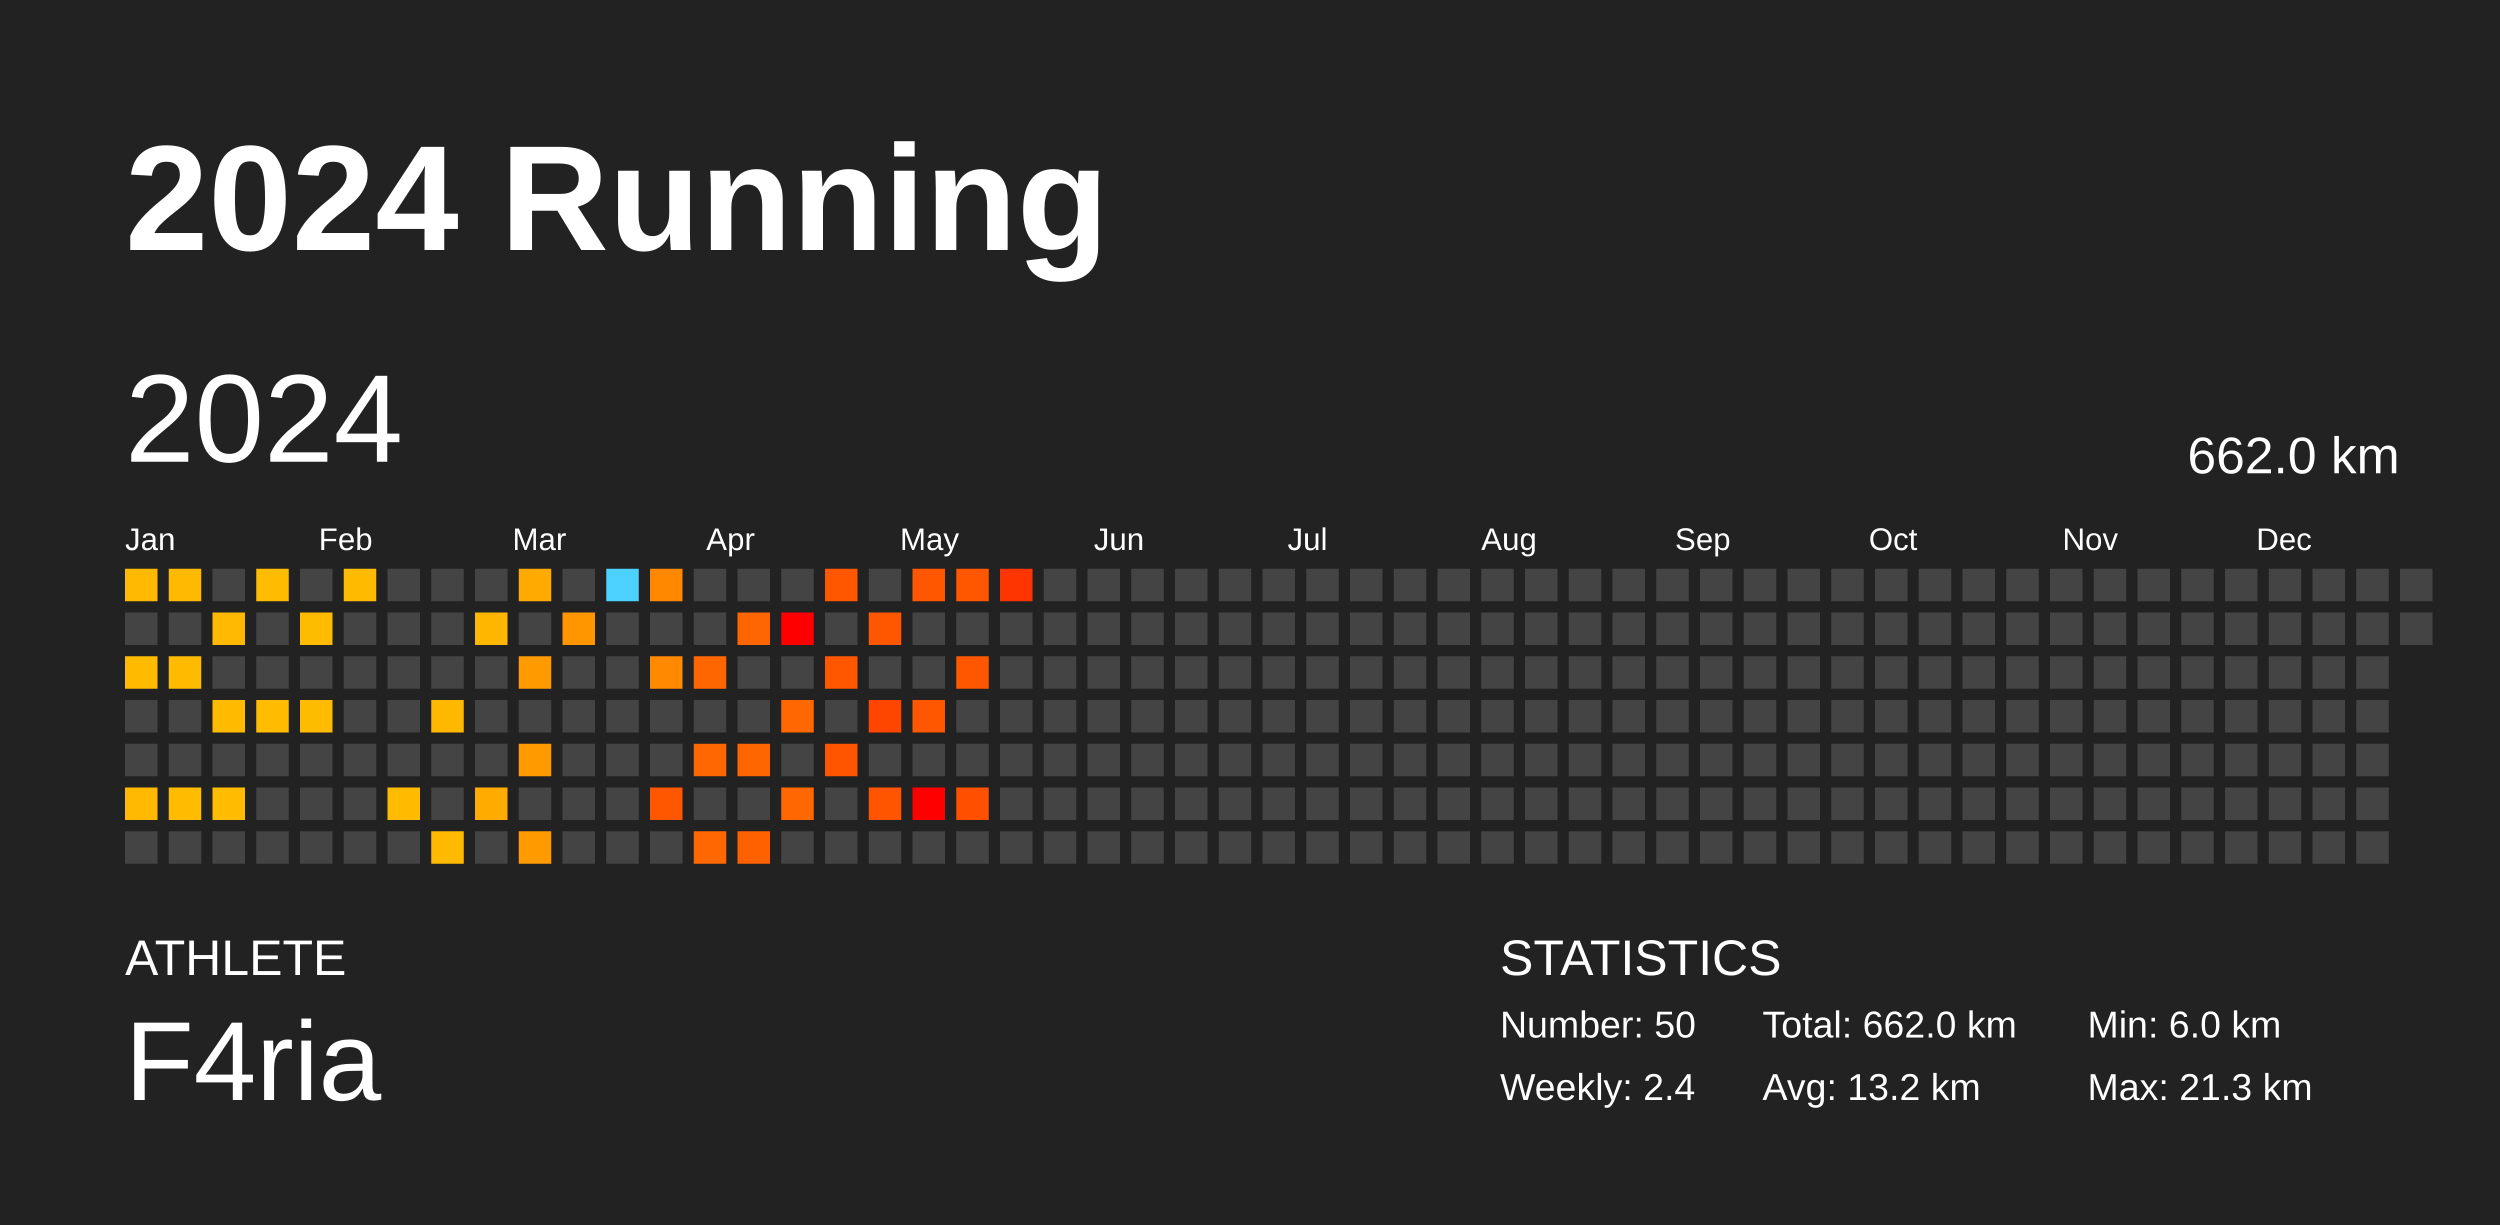
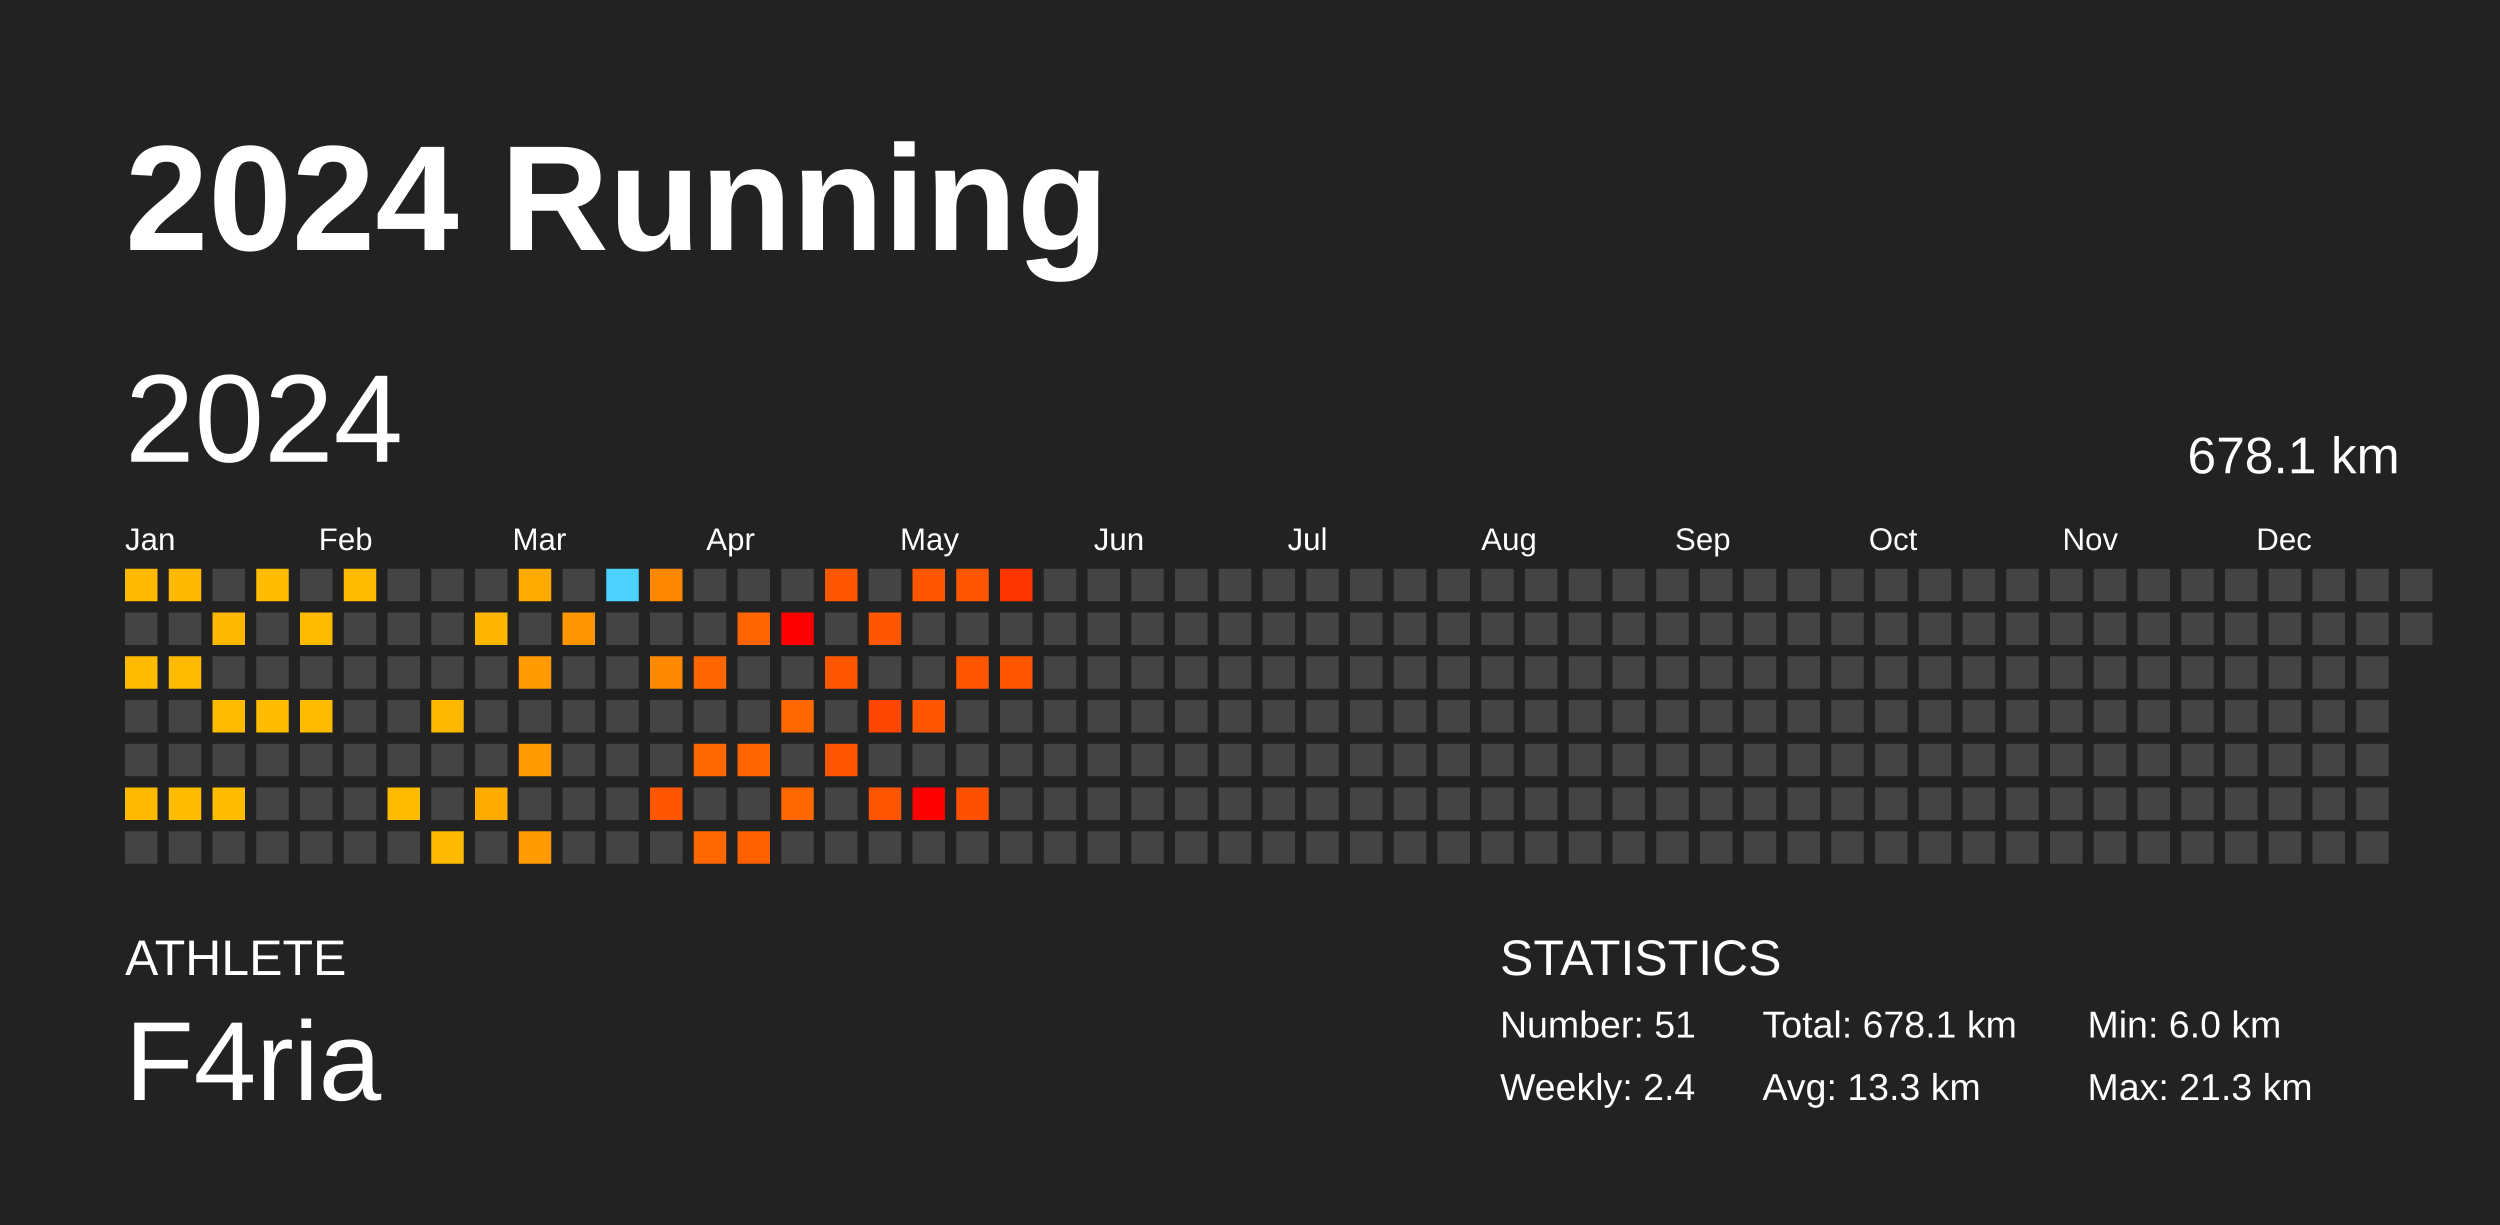
<svg xmlns="http://www.w3.org/2000/svg" baseProfile="full" height="98mm" version="1.1" viewBox="0,0,200,98" width="200mm">
  <defs />
  <rect fill="#222222" height="98" width="200" x="0" y="0" />
  <text fill="#FFFFFF" style="font-size:12px; font-family:Arial; font-weight:bold;" x="10" y="20">2024 Running</text>
  <text fill="#FFFFFF" style="font-size:4px; font-family:Arial" x="10" y="78">ATHLETE</text>
  <text fill="#FFFFFF" style="font-size:9px; font-family:Arial" x="10" y="88">F4ria</text>
  <text fill="#FFFFFF" style="font-size:4px; font-family:Arial" x="120" y="78">STATISTICS</text>
-   <text fill="#FFFFFF" style="font-size:3px; font-family:Arial" x="120" y="83">Number: 50</text>
+   <text fill="#FFFFFF" style="font-size:3px; font-family:Arial" x="120" y="83">Number: 51</text>
  <text fill="#FFFFFF" style="font-size:3px; font-family:Arial" x="120" y="88">Weekly: 2.4</text>
-   <text fill="#FFFFFF" style="font-size:3px; font-family:Arial" x="141" y="83">Total: 662.0 km</text>
-   <text fill="#FFFFFF" style="font-size:3px; font-family:Arial" x="141" y="88">Avg: 13.2 km</text>
+   <text fill="#FFFFFF" style="font-size:3px; font-family:Arial" x="141" y="83">Total: 678.1 km</text>
+   <text fill="#FFFFFF" style="font-size:3px; font-family:Arial" x="141" y="88">Avg: 13.3 km</text>
  <text fill="#FFFFFF" style="font-size:3px; font-family:Arial" x="167" y="83">Min: 6.0 km</text>
  <text fill="#FFFFFF" style="font-size:3px; font-family:Arial" x="167" y="88">Max: 21.3 km</text>
  <text dominant-baseline="hanging" fill="#FFFFFF" style="font-size:10.0px; font-family:Arial;" x="10" y="30">2024</text>
-   <text dominant-baseline="hanging" fill="#FFFFFF" style="font-size:4.125px; font-family:Arial;" x="175" y="35">662.0 km</text>
+   <text dominant-baseline="hanging" fill="#FFFFFF" style="font-size:4.125px; font-family:Arial;" x="175" y="35">678.1 km</text>
  <text fill="#FFFFFF" style="font-size:2.5px; font-family:Arial" x="10.0" y="44">Jan</text>
  <text fill="#FFFFFF" style="font-size:2.5px; font-family:Arial" x="25.5" y="44">Feb</text>
  <text fill="#FFFFFF" style="font-size:2.5px; font-family:Arial" x="41.0" y="44">Mar</text>
  <text fill="#FFFFFF" style="font-size:2.5px; font-family:Arial" x="56.5" y="44">Apr</text>
  <text fill="#FFFFFF" style="font-size:2.5px; font-family:Arial" x="72.0" y="44">May</text>
  <text fill="#FFFFFF" style="font-size:2.5px; font-family:Arial" x="87.5" y="44">Jun</text>
  <text fill="#FFFFFF" style="font-size:2.5px; font-family:Arial" x="103.0" y="44">Jul</text>
  <text fill="#FFFFFF" style="font-size:2.5px; font-family:Arial" x="118.5" y="44">Aug</text>
  <text fill="#FFFFFF" style="font-size:2.5px; font-family:Arial" x="134.0" y="44">Sep</text>
  <text fill="#FFFFFF" style="font-size:2.5px; font-family:Arial" x="149.5" y="44">Oct</text>
  <text fill="#FFFFFF" style="font-size:2.5px; font-family:Arial" x="165.0" y="44">Nov</text>
  <text fill="#FFFFFF" style="font-size:2.5px; font-family:Arial" x="180.5" y="44">Dec</text>
  <rect fill="#ffba00" height="2.6" width="2.6" x="10.0" y="45.5" />
  <rect fill="#444444" height="2.6" width="2.6" x="10.0" y="49.0" />
  <rect fill="#ffbb00" height="2.6" width="2.6" x="10.0" y="52.5" />
  <rect fill="#444444" height="2.6" width="2.6" x="10.0" y="56.0" />
  <rect fill="#444444" height="2.6" width="2.6" x="10.0" y="59.5" />
  <rect fill="#ffba00" height="2.6" width="2.6" x="10.0" y="63.0" />
  <rect fill="#444444" height="2.6" width="2.6" x="10.0" y="66.5" />
  <rect fill="#ffb900" height="2.6" width="2.6" x="13.5" y="45.5" />
  <rect fill="#444444" height="2.6" width="2.6" x="13.5" y="49.0" />
  <rect fill="#ffbb00" height="2.6" width="2.6" x="13.5" y="52.5" />
  <rect fill="#444444" height="2.6" width="2.6" x="13.5" y="56.0" />
  <rect fill="#444444" height="2.6" width="2.6" x="13.5" y="59.5" />
  <rect fill="#ffbc00" height="2.6" width="2.6" x="13.5" y="63.0" />
  <rect fill="#444444" height="2.6" width="2.6" x="13.5" y="66.5" />
  <rect fill="#444444" height="2.6" width="2.6" x="17.0" y="45.5" />
  <rect fill="#ffb900" height="2.6" width="2.6" x="17.0" y="49.0" />
  <rect fill="#444444" height="2.6" width="2.6" x="17.0" y="52.5" />
  <rect fill="#ffbb00" height="2.6" width="2.6" x="17.0" y="56.0" />
  <rect fill="#444444" height="2.6" width="2.6" x="17.0" y="59.5" />
  <rect fill="#ffbc00" height="2.6" width="2.6" x="17.0" y="63.0" />
  <rect fill="#444444" height="2.6" width="2.6" x="17.0" y="66.5" />
  <rect fill="#ffbc00" height="2.6" width="2.6" x="20.5" y="45.5" />
  <rect fill="#444444" height="2.6" width="2.6" x="20.5" y="49.0" />
  <rect fill="#444444" height="2.6" width="2.6" x="20.5" y="52.5" />
  <rect fill="#ffbc00" height="2.6" width="2.6" x="20.5" y="56.0" />
  <rect fill="#444444" height="2.6" width="2.6" x="20.5" y="59.5" />
  <rect fill="#444444" height="2.6" width="2.6" x="20.5" y="63.0" />
  <rect fill="#444444" height="2.6" width="2.6" x="20.5" y="66.5" />
  <rect fill="#444444" height="2.6" width="2.6" x="24.0" y="45.5" />
  <rect fill="#ffbb00" height="2.6" width="2.6" x="24.0" y="49.0" />
  <rect fill="#444444" height="2.6" width="2.6" x="24.0" y="52.5" />
  <rect fill="#ffbb00" height="2.6" width="2.6" x="24.0" y="56.0" />
  <rect fill="#444444" height="2.6" width="2.6" x="24.0" y="59.5" />
  <rect fill="#444444" height="2.6" width="2.6" x="24.0" y="63.0" />
  <rect fill="#444444" height="2.6" width="2.6" x="24.0" y="66.5" />
  <rect fill="#ffbb00" height="2.6" width="2.6" x="27.5" y="45.5" />
  <rect fill="#444444" height="2.6" width="2.6" x="27.5" y="49.0" />
  <rect fill="#444444" height="2.6" width="2.6" x="27.5" y="52.5" />
  <rect fill="#444444" height="2.6" width="2.6" x="27.5" y="56.0" />
  <rect fill="#444444" height="2.6" width="2.6" x="27.5" y="59.5" />
  <rect fill="#444444" height="2.6" width="2.6" x="27.5" y="63.0" />
  <rect fill="#444444" height="2.6" width="2.6" x="27.5" y="66.5" />
  <rect fill="#444444" height="2.6" width="2.6" x="31.0" y="45.5" />
  <rect fill="#444444" height="2.6" width="2.6" x="31.0" y="49.0" />
  <rect fill="#444444" height="2.6" width="2.6" x="31.0" y="52.5" />
  <rect fill="#444444" height="2.6" width="2.6" x="31.0" y="56.0" />
  <rect fill="#444444" height="2.6" width="2.6" x="31.0" y="59.5" />
  <rect fill="#ffbb00" height="2.6" width="2.6" x="31.0" y="63.0" />
  <rect fill="#444444" height="2.6" width="2.6" x="31.0" y="66.5" />
  <rect fill="#444444" height="2.6" width="2.6" x="34.5" y="45.5" />
  <rect fill="#444444" height="2.6" width="2.6" x="34.5" y="49.0" />
  <rect fill="#444444" height="2.6" width="2.6" x="34.5" y="52.5" />
  <rect fill="#ffb800" height="2.6" width="2.6" x="34.5" y="56.0" />
  <rect fill="#444444" height="2.6" width="2.6" x="34.5" y="59.5" />
  <rect fill="#444444" height="2.6" width="2.6" x="34.5" y="63.0" />
  <rect fill="#ffba00" height="2.6" width="2.6" x="34.5" y="66.5" />
  <rect fill="#444444" height="2.6" width="2.6" x="38.0" y="45.5" />
  <rect fill="#ffb600" height="2.6" width="2.6" x="38.0" y="49.0" />
  <rect fill="#444444" height="2.6" width="2.6" x="38.0" y="52.5" />
  <rect fill="#444444" height="2.6" width="2.6" x="38.0" y="56.0" />
  <rect fill="#444444" height="2.6" width="2.6" x="38.0" y="59.5" />
  <rect fill="#ffab00" height="2.6" width="2.6" x="38.0" y="63.0" />
  <rect fill="#444444" height="2.6" width="2.6" x="38.0" y="66.5" />
  <rect fill="#ffaa00" height="2.6" width="2.6" x="41.5" y="45.5" />
  <rect fill="#444444" height="2.6" width="2.6" x="41.5" y="49.0" />
  <rect fill="#ff9b00" height="2.6" width="2.6" x="41.5" y="52.5" />
  <rect fill="#444444" height="2.6" width="2.6" x="41.5" y="56.0" />
  <rect fill="#ff9a00" height="2.6" width="2.6" x="41.5" y="59.5" />
  <rect fill="#444444" height="2.6" width="2.6" x="41.5" y="63.0" />
  <rect fill="#ff9b00" height="2.6" width="2.6" x="41.5" y="66.5" />
  <rect fill="#444444" height="2.6" width="2.6" x="45.0" y="45.5" />
  <rect fill="#ff9600" height="2.6" width="2.6" x="45.0" y="49.0" />
  <rect fill="#444444" height="2.6" width="2.6" x="45.0" y="52.5" />
  <rect fill="#444444" height="2.6" width="2.6" x="45.0" y="56.0" />
  <rect fill="#444444" height="2.6" width="2.6" x="45.0" y="59.5" />
  <rect fill="#444444" height="2.6" width="2.6" x="45.0" y="63.0" />
  <rect fill="#444444" height="2.6" width="2.6" x="45.0" y="66.5" />
  <rect fill="#4dd2ff" height="2.6" width="2.6" x="48.5" y="45.5" />
  <rect fill="#444444" height="2.6" width="2.6" x="48.5" y="49.0" />
  <rect fill="#444444" height="2.6" width="2.6" x="48.5" y="52.5" />
  <rect fill="#444444" height="2.6" width="2.6" x="48.5" y="56.0" />
  <rect fill="#444444" height="2.6" width="2.6" x="48.5" y="59.5" />
  <rect fill="#444444" height="2.6" width="2.6" x="48.5" y="63.0" />
  <rect fill="#444444" height="2.6" width="2.6" x="48.5" y="66.5" />
  <rect fill="#ff8800" height="2.6" width="2.6" x="52.0" y="45.5" />
  <rect fill="#444444" height="2.6" width="2.6" x="52.0" y="49.0" />
  <rect fill="#ff8900" height="2.6" width="2.6" x="52.0" y="52.5" />
  <rect fill="#444444" height="2.6" width="2.6" x="52.0" y="56.0" />
  <rect fill="#444444" height="2.6" width="2.6" x="52.0" y="59.5" />
  <rect fill="#ff5700" height="2.6" width="2.6" x="52.0" y="63.0" />
  <rect fill="#444444" height="2.6" width="2.6" x="52.0" y="66.5" />
  <rect fill="#444444" height="2.6" width="2.6" x="55.5" y="45.5" />
  <rect fill="#444444" height="2.6" width="2.6" x="55.5" y="49.0" />
  <rect fill="#ff6600" height="2.6" width="2.6" x="55.5" y="52.5" />
  <rect fill="#444444" height="2.6" width="2.6" x="55.5" y="56.0" />
  <rect fill="#ff6800" height="2.6" width="2.6" x="55.5" y="59.5" />
  <rect fill="#444444" height="2.6" width="2.6" x="55.5" y="63.0" />
  <rect fill="#ff6700" height="2.6" width="2.6" x="55.5" y="66.5" />
  <rect fill="#444444" height="2.6" width="2.6" x="59.0" y="45.5" />
  <rect fill="#ff6500" height="2.6" width="2.6" x="59.0" y="49.0" />
  <rect fill="#444444" height="2.6" width="2.6" x="59.0" y="52.5" />
  <rect fill="#444444" height="2.6" width="2.6" x="59.0" y="56.0" />
  <rect fill="#ff6600" height="2.6" width="2.6" x="59.0" y="59.5" />
  <rect fill="#444444" height="2.6" width="2.6" x="59.0" y="63.0" />
  <rect fill="#ff6000" height="2.6" width="2.6" x="59.0" y="66.5" />
  <rect fill="#444444" height="2.6" width="2.6" x="62.5" y="45.5" />
  <rect fill="red" height="2.6" width="2.6" x="62.5" y="49.0" />
  <rect fill="#444444" height="2.6" width="2.6" x="62.5" y="52.5" />
  <rect fill="#ff6700" height="2.6" width="2.6" x="62.5" y="56.0" />
  <rect fill="#444444" height="2.6" width="2.6" x="62.5" y="59.5" />
  <rect fill="#ff6700" height="2.6" width="2.6" x="62.5" y="63.0" />
  <rect fill="#444444" height="2.6" width="2.6" x="62.5" y="66.5" />
  <rect fill="#ff5700" height="2.6" width="2.6" x="66.0" y="45.5" />
  <rect fill="#444444" height="2.6" width="2.6" x="66.0" y="49.0" />
  <rect fill="#ff5700" height="2.6" width="2.6" x="66.0" y="52.5" />
  <rect fill="#444444" height="2.6" width="2.6" x="66.0" y="56.0" />
  <rect fill="#ff5400" height="2.6" width="2.6" x="66.0" y="59.5" />
  <rect fill="#444444" height="2.6" width="2.6" x="66.0" y="63.0" />
  <rect fill="#444444" height="2.6" width="2.6" x="66.0" y="66.5" />
  <rect fill="#444444" height="2.6" width="2.6" x="69.5" y="45.5" />
  <rect fill="#ff5700" height="2.6" width="2.6" x="69.5" y="49.0" />
  <rect fill="#444444" height="2.6" width="2.6" x="69.5" y="52.5" />
  <rect fill="#ff4600" height="2.6" width="2.6" x="69.5" y="56.0" />
  <rect fill="#444444" height="2.6" width="2.6" x="69.5" y="59.5" />
  <rect fill="#ff5500" height="2.6" width="2.6" x="69.5" y="63.0" />
  <rect fill="#444444" height="2.6" width="2.6" x="69.5" y="66.5" />
  <rect fill="#ff5700" height="2.6" width="2.6" x="73.0" y="45.5" />
  <rect fill="#444444" height="2.6" width="2.6" x="73.0" y="49.0" />
  <rect fill="#444444" height="2.6" width="2.6" x="73.0" y="52.5" />
  <rect fill="#ff5700" height="2.6" width="2.6" x="73.0" y="56.0" />
  <rect fill="#444444" height="2.6" width="2.6" x="73.0" y="59.5" />
  <rect fill="red" height="2.6" width="2.6" x="73.0" y="63.0" />
  <rect fill="#444444" height="2.6" width="2.6" x="73.0" y="66.5" />
  <rect fill="#ff5600" height="2.6" width="2.6" x="76.5" y="45.5" />
  <rect fill="#444444" height="2.6" width="2.6" x="76.5" y="49.0" />
  <rect fill="#ff5700" height="2.6" width="2.6" x="76.5" y="52.5" />
  <rect fill="#444444" height="2.6" width="2.6" x="76.5" y="56.0" />
  <rect fill="#444444" height="2.6" width="2.6" x="76.5" y="59.5" />
  <rect fill="#ff5000" height="2.6" width="2.6" x="76.5" y="63.0" />
  <rect fill="#444444" height="2.6" width="2.6" x="76.5" y="66.5" />
  <rect fill="#ff3500" height="2.6" width="2.6" x="80.0" y="45.5" />
  <rect fill="#444444" height="2.6" width="2.6" x="80.0" y="49.0" />
-   <rect fill="#444444" height="2.6" width="2.6" x="80.0" y="52.5" />
+   <rect fill="#ff5700" height="2.6" width="2.6" x="80.0" y="52.5" />
  <rect fill="#444444" height="2.6" width="2.6" x="80.0" y="56.0" />
  <rect fill="#444444" height="2.6" width="2.6" x="80.0" y="59.5" />
  <rect fill="#444444" height="2.6" width="2.6" x="80.0" y="63.0" />
  <rect fill="#444444" height="2.6" width="2.6" x="80.0" y="66.5" />
  <rect fill="#444444" height="2.6" width="2.6" x="83.5" y="45.5" />
  <rect fill="#444444" height="2.6" width="2.6" x="83.5" y="49.0" />
  <rect fill="#444444" height="2.6" width="2.6" x="83.5" y="52.5" />
  <rect fill="#444444" height="2.6" width="2.6" x="83.5" y="56.0" />
  <rect fill="#444444" height="2.6" width="2.6" x="83.5" y="59.5" />
  <rect fill="#444444" height="2.6" width="2.6" x="83.5" y="63.0" />
  <rect fill="#444444" height="2.6" width="2.6" x="83.5" y="66.5" />
  <rect fill="#444444" height="2.6" width="2.6" x="87.0" y="45.5" />
  <rect fill="#444444" height="2.6" width="2.6" x="87.0" y="49.0" />
  <rect fill="#444444" height="2.6" width="2.6" x="87.0" y="52.5" />
  <rect fill="#444444" height="2.6" width="2.6" x="87.0" y="56.0" />
  <rect fill="#444444" height="2.6" width="2.6" x="87.0" y="59.5" />
  <rect fill="#444444" height="2.6" width="2.6" x="87.0" y="63.0" />
  <rect fill="#444444" height="2.6" width="2.6" x="87.0" y="66.5" />
  <rect fill="#444444" height="2.6" width="2.6" x="90.5" y="45.5" />
  <rect fill="#444444" height="2.6" width="2.6" x="90.5" y="49.0" />
  <rect fill="#444444" height="2.6" width="2.6" x="90.5" y="52.5" />
  <rect fill="#444444" height="2.6" width="2.6" x="90.5" y="56.0" />
  <rect fill="#444444" height="2.6" width="2.6" x="90.5" y="59.5" />
  <rect fill="#444444" height="2.6" width="2.6" x="90.5" y="63.0" />
  <rect fill="#444444" height="2.6" width="2.6" x="90.5" y="66.5" />
  <rect fill="#444444" height="2.6" width="2.6" x="94.0" y="45.5" />
  <rect fill="#444444" height="2.6" width="2.6" x="94.0" y="49.0" />
  <rect fill="#444444" height="2.6" width="2.6" x="94.0" y="52.5" />
  <rect fill="#444444" height="2.6" width="2.6" x="94.0" y="56.0" />
  <rect fill="#444444" height="2.6" width="2.6" x="94.0" y="59.5" />
  <rect fill="#444444" height="2.6" width="2.6" x="94.0" y="63.0" />
  <rect fill="#444444" height="2.6" width="2.6" x="94.0" y="66.5" />
  <rect fill="#444444" height="2.6" width="2.6" x="97.5" y="45.5" />
  <rect fill="#444444" height="2.6" width="2.6" x="97.5" y="49.0" />
  <rect fill="#444444" height="2.6" width="2.6" x="97.5" y="52.5" />
  <rect fill="#444444" height="2.6" width="2.6" x="97.5" y="56.0" />
  <rect fill="#444444" height="2.6" width="2.6" x="97.5" y="59.5" />
  <rect fill="#444444" height="2.6" width="2.6" x="97.5" y="63.0" />
  <rect fill="#444444" height="2.6" width="2.6" x="97.5" y="66.5" />
  <rect fill="#444444" height="2.6" width="2.6" x="101.0" y="45.5" />
  <rect fill="#444444" height="2.6" width="2.6" x="101.0" y="49.0" />
  <rect fill="#444444" height="2.6" width="2.6" x="101.0" y="52.5" />
  <rect fill="#444444" height="2.6" width="2.6" x="101.0" y="56.0" />
  <rect fill="#444444" height="2.6" width="2.6" x="101.0" y="59.5" />
  <rect fill="#444444" height="2.6" width="2.6" x="101.0" y="63.0" />
  <rect fill="#444444" height="2.6" width="2.6" x="101.0" y="66.5" />
  <rect fill="#444444" height="2.6" width="2.6" x="104.5" y="45.5" />
  <rect fill="#444444" height="2.6" width="2.6" x="104.5" y="49.0" />
  <rect fill="#444444" height="2.6" width="2.6" x="104.5" y="52.5" />
  <rect fill="#444444" height="2.6" width="2.6" x="104.5" y="56.0" />
  <rect fill="#444444" height="2.6" width="2.6" x="104.5" y="59.5" />
  <rect fill="#444444" height="2.6" width="2.6" x="104.5" y="63.0" />
  <rect fill="#444444" height="2.6" width="2.6" x="104.5" y="66.5" />
  <rect fill="#444444" height="2.6" width="2.6" x="108.0" y="45.5" />
  <rect fill="#444444" height="2.6" width="2.6" x="108.0" y="49.0" />
  <rect fill="#444444" height="2.6" width="2.6" x="108.0" y="52.5" />
  <rect fill="#444444" height="2.6" width="2.6" x="108.0" y="56.0" />
  <rect fill="#444444" height="2.6" width="2.6" x="108.0" y="59.5" />
  <rect fill="#444444" height="2.6" width="2.6" x="108.0" y="63.0" />
  <rect fill="#444444" height="2.6" width="2.6" x="108.0" y="66.5" />
  <rect fill="#444444" height="2.6" width="2.6" x="111.5" y="45.5" />
  <rect fill="#444444" height="2.6" width="2.6" x="111.5" y="49.0" />
  <rect fill="#444444" height="2.6" width="2.6" x="111.5" y="52.5" />
  <rect fill="#444444" height="2.6" width="2.6" x="111.5" y="56.0" />
  <rect fill="#444444" height="2.6" width="2.6" x="111.5" y="59.5" />
  <rect fill="#444444" height="2.6" width="2.6" x="111.5" y="63.0" />
  <rect fill="#444444" height="2.6" width="2.6" x="111.5" y="66.5" />
  <rect fill="#444444" height="2.6" width="2.6" x="115.0" y="45.5" />
  <rect fill="#444444" height="2.6" width="2.6" x="115.0" y="49.0" />
  <rect fill="#444444" height="2.6" width="2.6" x="115.0" y="52.5" />
  <rect fill="#444444" height="2.6" width="2.6" x="115.0" y="56.0" />
  <rect fill="#444444" height="2.6" width="2.6" x="115.0" y="59.5" />
  <rect fill="#444444" height="2.6" width="2.6" x="115.0" y="63.0" />
  <rect fill="#444444" height="2.6" width="2.6" x="115.0" y="66.5" />
  <rect fill="#444444" height="2.6" width="2.6" x="118.5" y="45.5" />
  <rect fill="#444444" height="2.6" width="2.6" x="118.5" y="49.0" />
  <rect fill="#444444" height="2.6" width="2.6" x="118.5" y="52.5" />
  <rect fill="#444444" height="2.6" width="2.6" x="118.5" y="56.0" />
  <rect fill="#444444" height="2.6" width="2.6" x="118.5" y="59.5" />
  <rect fill="#444444" height="2.6" width="2.6" x="118.5" y="63.0" />
  <rect fill="#444444" height="2.6" width="2.6" x="118.5" y="66.5" />
  <rect fill="#444444" height="2.6" width="2.6" x="122.0" y="45.5" />
  <rect fill="#444444" height="2.6" width="2.6" x="122.0" y="49.0" />
  <rect fill="#444444" height="2.6" width="2.6" x="122.0" y="52.5" />
  <rect fill="#444444" height="2.6" width="2.6" x="122.0" y="56.0" />
  <rect fill="#444444" height="2.6" width="2.6" x="122.0" y="59.5" />
  <rect fill="#444444" height="2.6" width="2.6" x="122.0" y="63.0" />
  <rect fill="#444444" height="2.6" width="2.6" x="122.0" y="66.5" />
  <rect fill="#444444" height="2.6" width="2.6" x="125.5" y="45.5" />
  <rect fill="#444444" height="2.6" width="2.6" x="125.5" y="49.0" />
  <rect fill="#444444" height="2.6" width="2.6" x="125.5" y="52.5" />
  <rect fill="#444444" height="2.6" width="2.6" x="125.5" y="56.0" />
  <rect fill="#444444" height="2.6" width="2.6" x="125.5" y="59.5" />
  <rect fill="#444444" height="2.6" width="2.6" x="125.5" y="63.0" />
  <rect fill="#444444" height="2.6" width="2.6" x="125.5" y="66.5" />
  <rect fill="#444444" height="2.6" width="2.6" x="129.0" y="45.5" />
  <rect fill="#444444" height="2.6" width="2.6" x="129.0" y="49.0" />
  <rect fill="#444444" height="2.6" width="2.6" x="129.0" y="52.5" />
  <rect fill="#444444" height="2.6" width="2.6" x="129.0" y="56.0" />
  <rect fill="#444444" height="2.6" width="2.6" x="129.0" y="59.5" />
  <rect fill="#444444" height="2.6" width="2.6" x="129.0" y="63.0" />
  <rect fill="#444444" height="2.6" width="2.6" x="129.0" y="66.5" />
  <rect fill="#444444" height="2.6" width="2.6" x="132.5" y="45.5" />
  <rect fill="#444444" height="2.6" width="2.6" x="132.5" y="49.0" />
  <rect fill="#444444" height="2.6" width="2.6" x="132.5" y="52.5" />
  <rect fill="#444444" height="2.6" width="2.6" x="132.5" y="56.0" />
  <rect fill="#444444" height="2.6" width="2.6" x="132.5" y="59.5" />
  <rect fill="#444444" height="2.6" width="2.6" x="132.5" y="63.0" />
  <rect fill="#444444" height="2.6" width="2.6" x="132.5" y="66.5" />
  <rect fill="#444444" height="2.6" width="2.6" x="136.0" y="45.5" />
  <rect fill="#444444" height="2.6" width="2.6" x="136.0" y="49.0" />
  <rect fill="#444444" height="2.6" width="2.6" x="136.0" y="52.5" />
  <rect fill="#444444" height="2.6" width="2.6" x="136.0" y="56.0" />
  <rect fill="#444444" height="2.6" width="2.6" x="136.0" y="59.5" />
  <rect fill="#444444" height="2.6" width="2.6" x="136.0" y="63.0" />
  <rect fill="#444444" height="2.6" width="2.6" x="136.0" y="66.5" />
  <rect fill="#444444" height="2.6" width="2.6" x="139.5" y="45.5" />
  <rect fill="#444444" height="2.6" width="2.6" x="139.5" y="49.0" />
  <rect fill="#444444" height="2.6" width="2.6" x="139.5" y="52.5" />
  <rect fill="#444444" height="2.6" width="2.6" x="139.5" y="56.0" />
  <rect fill="#444444" height="2.6" width="2.6" x="139.5" y="59.5" />
  <rect fill="#444444" height="2.6" width="2.6" x="139.5" y="63.0" />
  <rect fill="#444444" height="2.6" width="2.6" x="139.5" y="66.5" />
  <rect fill="#444444" height="2.6" width="2.6" x="143.0" y="45.5" />
  <rect fill="#444444" height="2.6" width="2.6" x="143.0" y="49.0" />
  <rect fill="#444444" height="2.6" width="2.6" x="143.0" y="52.5" />
  <rect fill="#444444" height="2.6" width="2.6" x="143.0" y="56.0" />
  <rect fill="#444444" height="2.6" width="2.6" x="143.0" y="59.5" />
  <rect fill="#444444" height="2.6" width="2.6" x="143.0" y="63.0" />
  <rect fill="#444444" height="2.6" width="2.6" x="143.0" y="66.5" />
  <rect fill="#444444" height="2.6" width="2.6" x="146.5" y="45.5" />
  <rect fill="#444444" height="2.6" width="2.6" x="146.5" y="49.0" />
  <rect fill="#444444" height="2.6" width="2.6" x="146.5" y="52.5" />
  <rect fill="#444444" height="2.6" width="2.6" x="146.5" y="56.0" />
  <rect fill="#444444" height="2.6" width="2.6" x="146.5" y="59.5" />
  <rect fill="#444444" height="2.6" width="2.6" x="146.5" y="63.0" />
  <rect fill="#444444" height="2.6" width="2.6" x="146.5" y="66.5" />
  <rect fill="#444444" height="2.6" width="2.6" x="150.0" y="45.5" />
  <rect fill="#444444" height="2.6" width="2.6" x="150.0" y="49.0" />
  <rect fill="#444444" height="2.6" width="2.6" x="150.0" y="52.5" />
  <rect fill="#444444" height="2.6" width="2.6" x="150.0" y="56.0" />
  <rect fill="#444444" height="2.6" width="2.6" x="150.0" y="59.5" />
  <rect fill="#444444" height="2.6" width="2.6" x="150.0" y="63.0" />
  <rect fill="#444444" height="2.6" width="2.6" x="150.0" y="66.5" />
  <rect fill="#444444" height="2.6" width="2.6" x="153.5" y="45.5" />
  <rect fill="#444444" height="2.6" width="2.6" x="153.5" y="49.0" />
  <rect fill="#444444" height="2.6" width="2.6" x="153.5" y="52.5" />
  <rect fill="#444444" height="2.6" width="2.6" x="153.5" y="56.0" />
  <rect fill="#444444" height="2.6" width="2.6" x="153.5" y="59.5" />
  <rect fill="#444444" height="2.6" width="2.6" x="153.5" y="63.0" />
  <rect fill="#444444" height="2.6" width="2.6" x="153.5" y="66.5" />
  <rect fill="#444444" height="2.6" width="2.6" x="157.0" y="45.5" />
  <rect fill="#444444" height="2.6" width="2.6" x="157.0" y="49.0" />
  <rect fill="#444444" height="2.6" width="2.6" x="157.0" y="52.5" />
  <rect fill="#444444" height="2.6" width="2.6" x="157.0" y="56.0" />
  <rect fill="#444444" height="2.6" width="2.6" x="157.0" y="59.5" />
  <rect fill="#444444" height="2.6" width="2.6" x="157.0" y="63.0" />
  <rect fill="#444444" height="2.6" width="2.6" x="157.0" y="66.5" />
  <rect fill="#444444" height="2.6" width="2.6" x="160.5" y="45.5" />
  <rect fill="#444444" height="2.6" width="2.6" x="160.5" y="49.0" />
  <rect fill="#444444" height="2.6" width="2.6" x="160.5" y="52.5" />
  <rect fill="#444444" height="2.6" width="2.6" x="160.5" y="56.0" />
  <rect fill="#444444" height="2.6" width="2.6" x="160.5" y="59.5" />
  <rect fill="#444444" height="2.6" width="2.6" x="160.5" y="63.0" />
  <rect fill="#444444" height="2.6" width="2.6" x="160.5" y="66.5" />
  <rect fill="#444444" height="2.6" width="2.6" x="164.0" y="45.5" />
  <rect fill="#444444" height="2.6" width="2.6" x="164.0" y="49.0" />
  <rect fill="#444444" height="2.6" width="2.6" x="164.0" y="52.5" />
  <rect fill="#444444" height="2.6" width="2.6" x="164.0" y="56.0" />
  <rect fill="#444444" height="2.6" width="2.6" x="164.0" y="59.5" />
  <rect fill="#444444" height="2.6" width="2.6" x="164.0" y="63.0" />
  <rect fill="#444444" height="2.6" width="2.6" x="164.0" y="66.5" />
  <rect fill="#444444" height="2.6" width="2.6" x="167.5" y="45.5" />
  <rect fill="#444444" height="2.6" width="2.6" x="167.5" y="49.0" />
  <rect fill="#444444" height="2.6" width="2.6" x="167.5" y="52.5" />
  <rect fill="#444444" height="2.6" width="2.6" x="167.5" y="56.0" />
  <rect fill="#444444" height="2.6" width="2.6" x="167.5" y="59.5" />
  <rect fill="#444444" height="2.6" width="2.6" x="167.5" y="63.0" />
  <rect fill="#444444" height="2.6" width="2.6" x="167.5" y="66.5" />
  <rect fill="#444444" height="2.6" width="2.6" x="171.0" y="45.5" />
  <rect fill="#444444" height="2.6" width="2.6" x="171.0" y="49.0" />
  <rect fill="#444444" height="2.6" width="2.6" x="171.0" y="52.5" />
  <rect fill="#444444" height="2.6" width="2.6" x="171.0" y="56.0" />
  <rect fill="#444444" height="2.6" width="2.6" x="171.0" y="59.5" />
  <rect fill="#444444" height="2.6" width="2.6" x="171.0" y="63.0" />
  <rect fill="#444444" height="2.6" width="2.6" x="171.0" y="66.5" />
  <rect fill="#444444" height="2.6" width="2.6" x="174.5" y="45.5" />
  <rect fill="#444444" height="2.6" width="2.6" x="174.5" y="49.0" />
  <rect fill="#444444" height="2.6" width="2.6" x="174.5" y="52.5" />
  <rect fill="#444444" height="2.6" width="2.6" x="174.5" y="56.0" />
  <rect fill="#444444" height="2.6" width="2.6" x="174.5" y="59.5" />
  <rect fill="#444444" height="2.6" width="2.6" x="174.5" y="63.0" />
  <rect fill="#444444" height="2.6" width="2.6" x="174.5" y="66.5" />
  <rect fill="#444444" height="2.6" width="2.6" x="178.0" y="45.5" />
  <rect fill="#444444" height="2.6" width="2.6" x="178.0" y="49.0" />
  <rect fill="#444444" height="2.6" width="2.6" x="178.0" y="52.5" />
  <rect fill="#444444" height="2.6" width="2.6" x="178.0" y="56.0" />
  <rect fill="#444444" height="2.6" width="2.6" x="178.0" y="59.5" />
  <rect fill="#444444" height="2.6" width="2.6" x="178.0" y="63.0" />
  <rect fill="#444444" height="2.6" width="2.6" x="178.0" y="66.5" />
  <rect fill="#444444" height="2.6" width="2.6" x="181.5" y="45.5" />
  <rect fill="#444444" height="2.6" width="2.6" x="181.5" y="49.0" />
  <rect fill="#444444" height="2.6" width="2.6" x="181.5" y="52.5" />
  <rect fill="#444444" height="2.6" width="2.6" x="181.5" y="56.0" />
  <rect fill="#444444" height="2.6" width="2.6" x="181.5" y="59.5" />
  <rect fill="#444444" height="2.6" width="2.6" x="181.5" y="63.0" />
  <rect fill="#444444" height="2.6" width="2.6" x="181.5" y="66.5" />
  <rect fill="#444444" height="2.6" width="2.6" x="185.0" y="45.5" />
  <rect fill="#444444" height="2.6" width="2.6" x="185.0" y="49.0" />
  <rect fill="#444444" height="2.6" width="2.6" x="185.0" y="52.5" />
  <rect fill="#444444" height="2.6" width="2.6" x="185.0" y="56.0" />
  <rect fill="#444444" height="2.6" width="2.6" x="185.0" y="59.5" />
  <rect fill="#444444" height="2.6" width="2.6" x="185.0" y="63.0" />
  <rect fill="#444444" height="2.6" width="2.6" x="185.0" y="66.5" />
  <rect fill="#444444" height="2.6" width="2.6" x="188.5" y="45.5" />
  <rect fill="#444444" height="2.6" width="2.6" x="188.5" y="49.0" />
  <rect fill="#444444" height="2.6" width="2.6" x="188.5" y="52.5" />
  <rect fill="#444444" height="2.6" width="2.6" x="188.5" y="56.0" />
  <rect fill="#444444" height="2.6" width="2.6" x="188.5" y="59.5" />
  <rect fill="#444444" height="2.6" width="2.6" x="188.5" y="63.0" />
  <rect fill="#444444" height="2.6" width="2.6" x="188.5" y="66.5" />
  <rect fill="#444444" height="2.6" width="2.6" x="192.0" y="45.5" />
  <rect fill="#444444" height="2.6" width="2.6" x="192.0" y="49.0" />
</svg>
